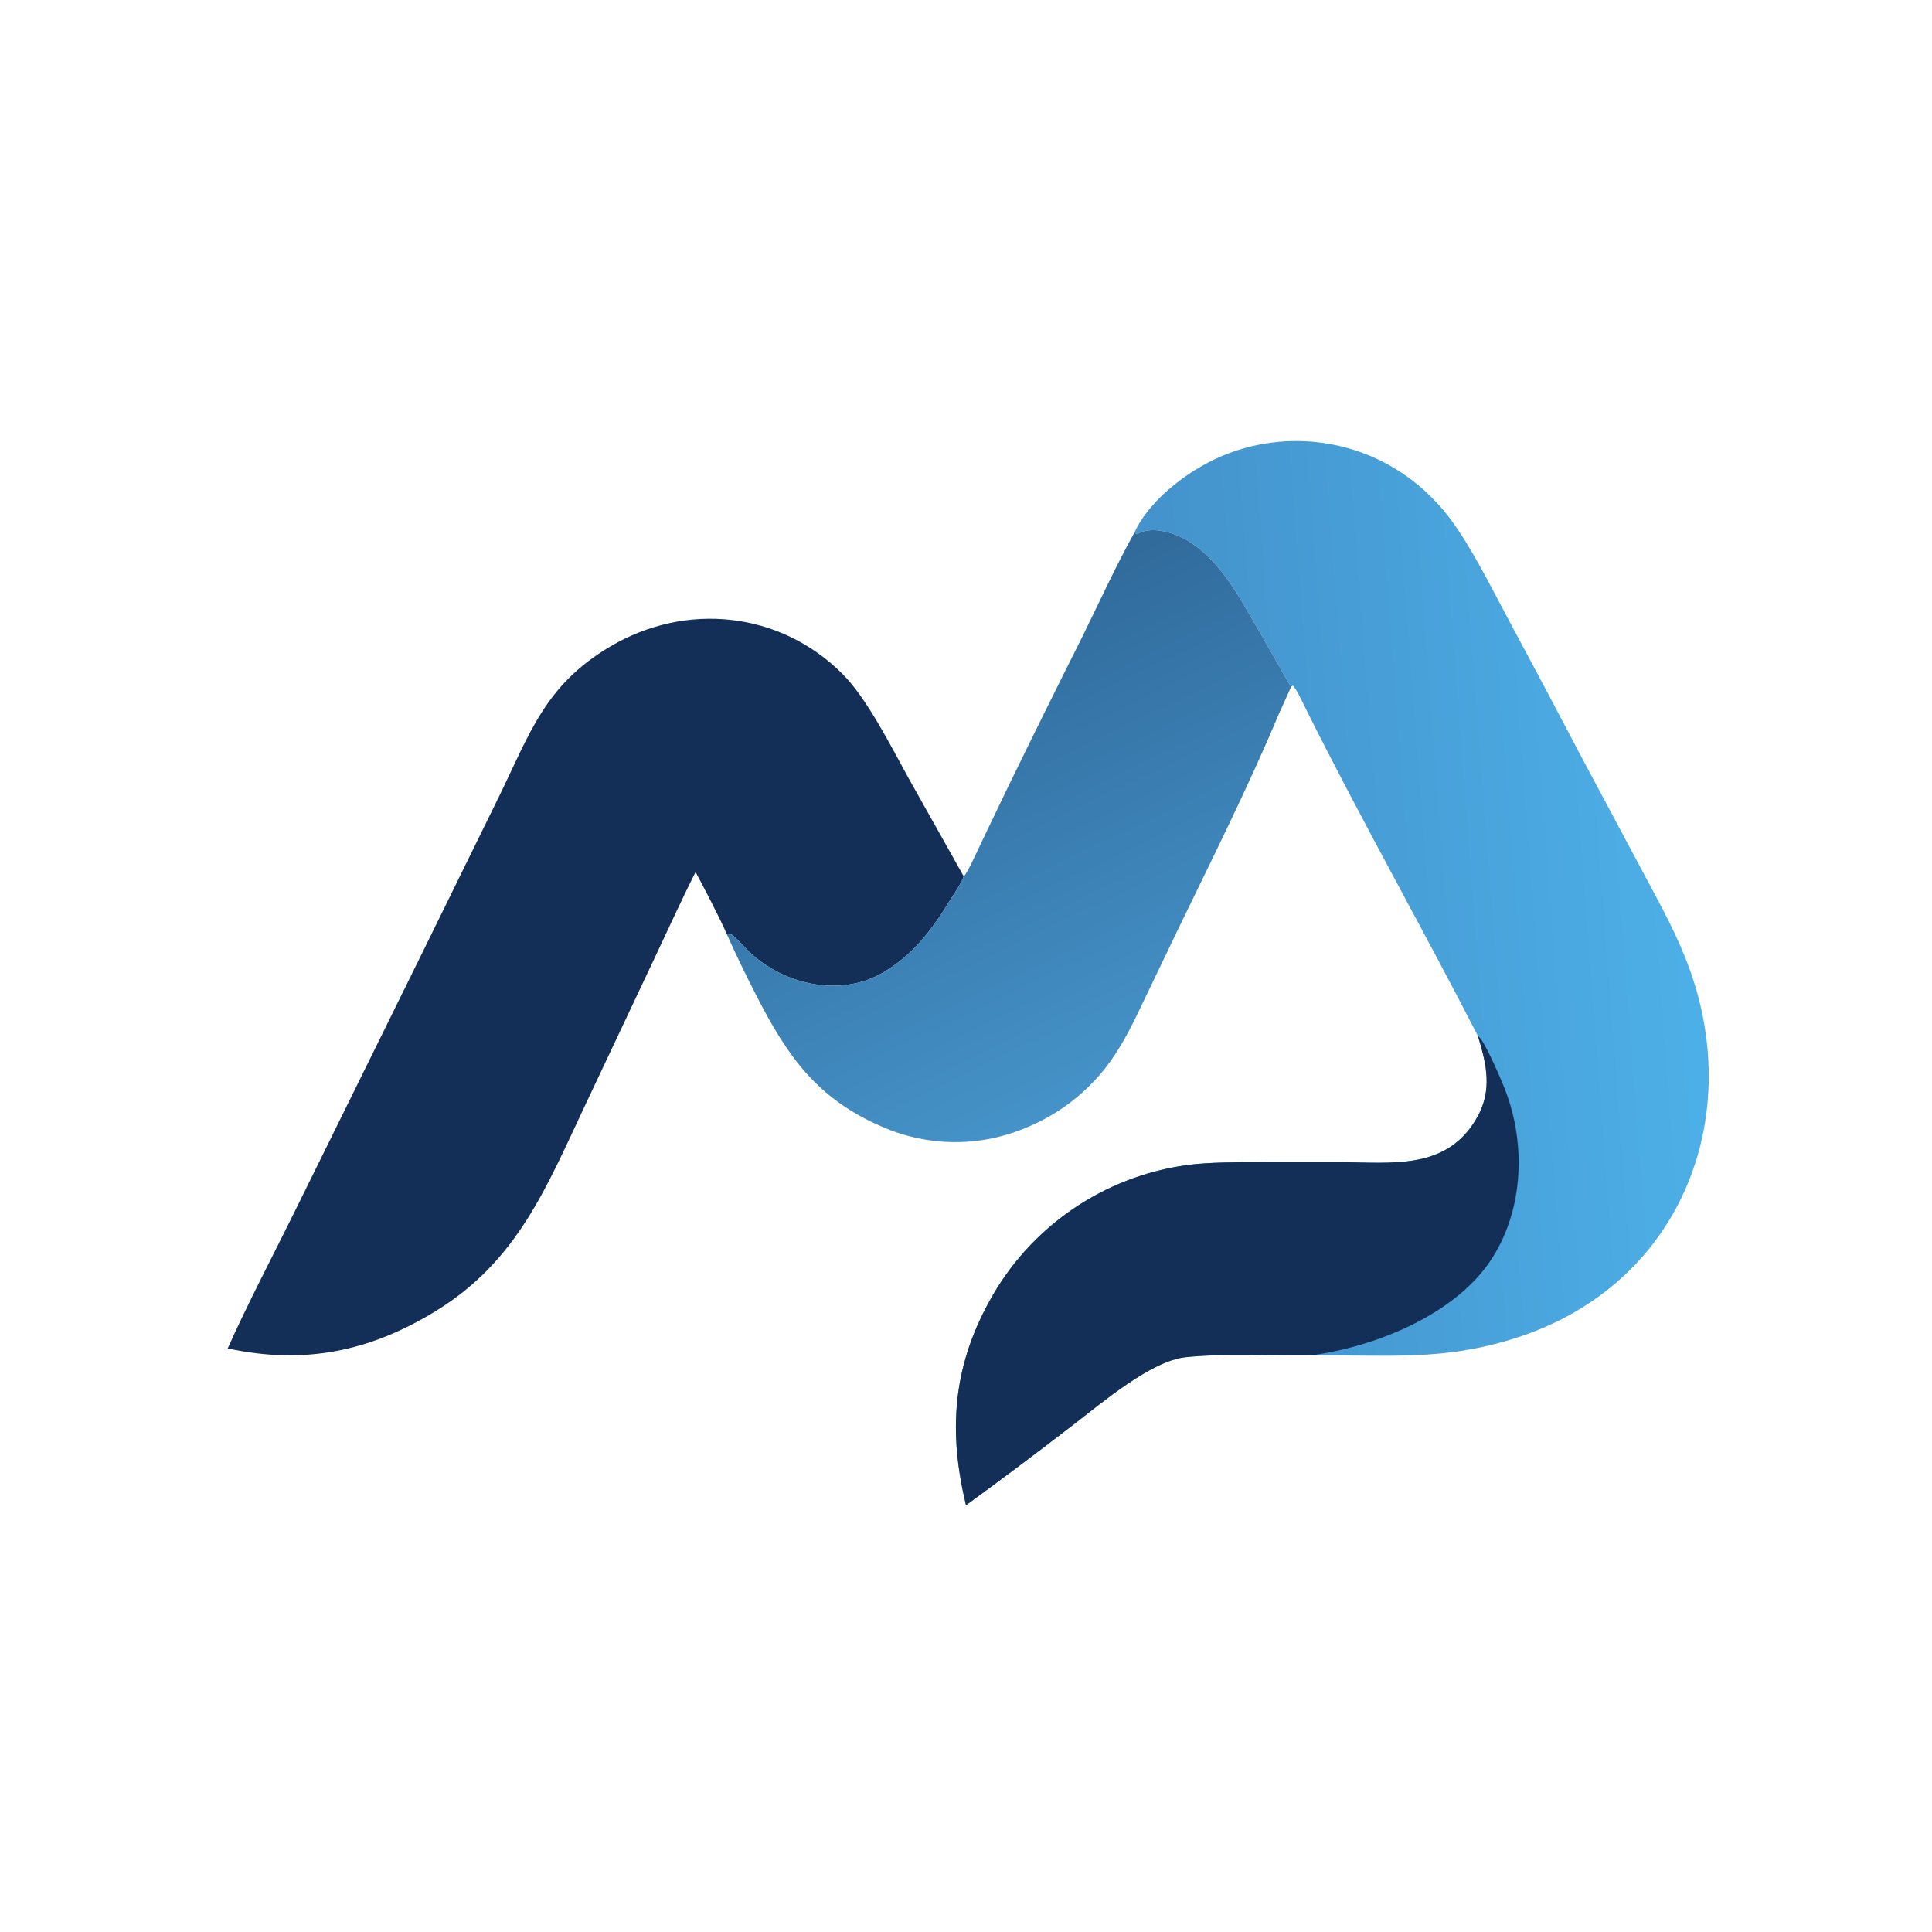
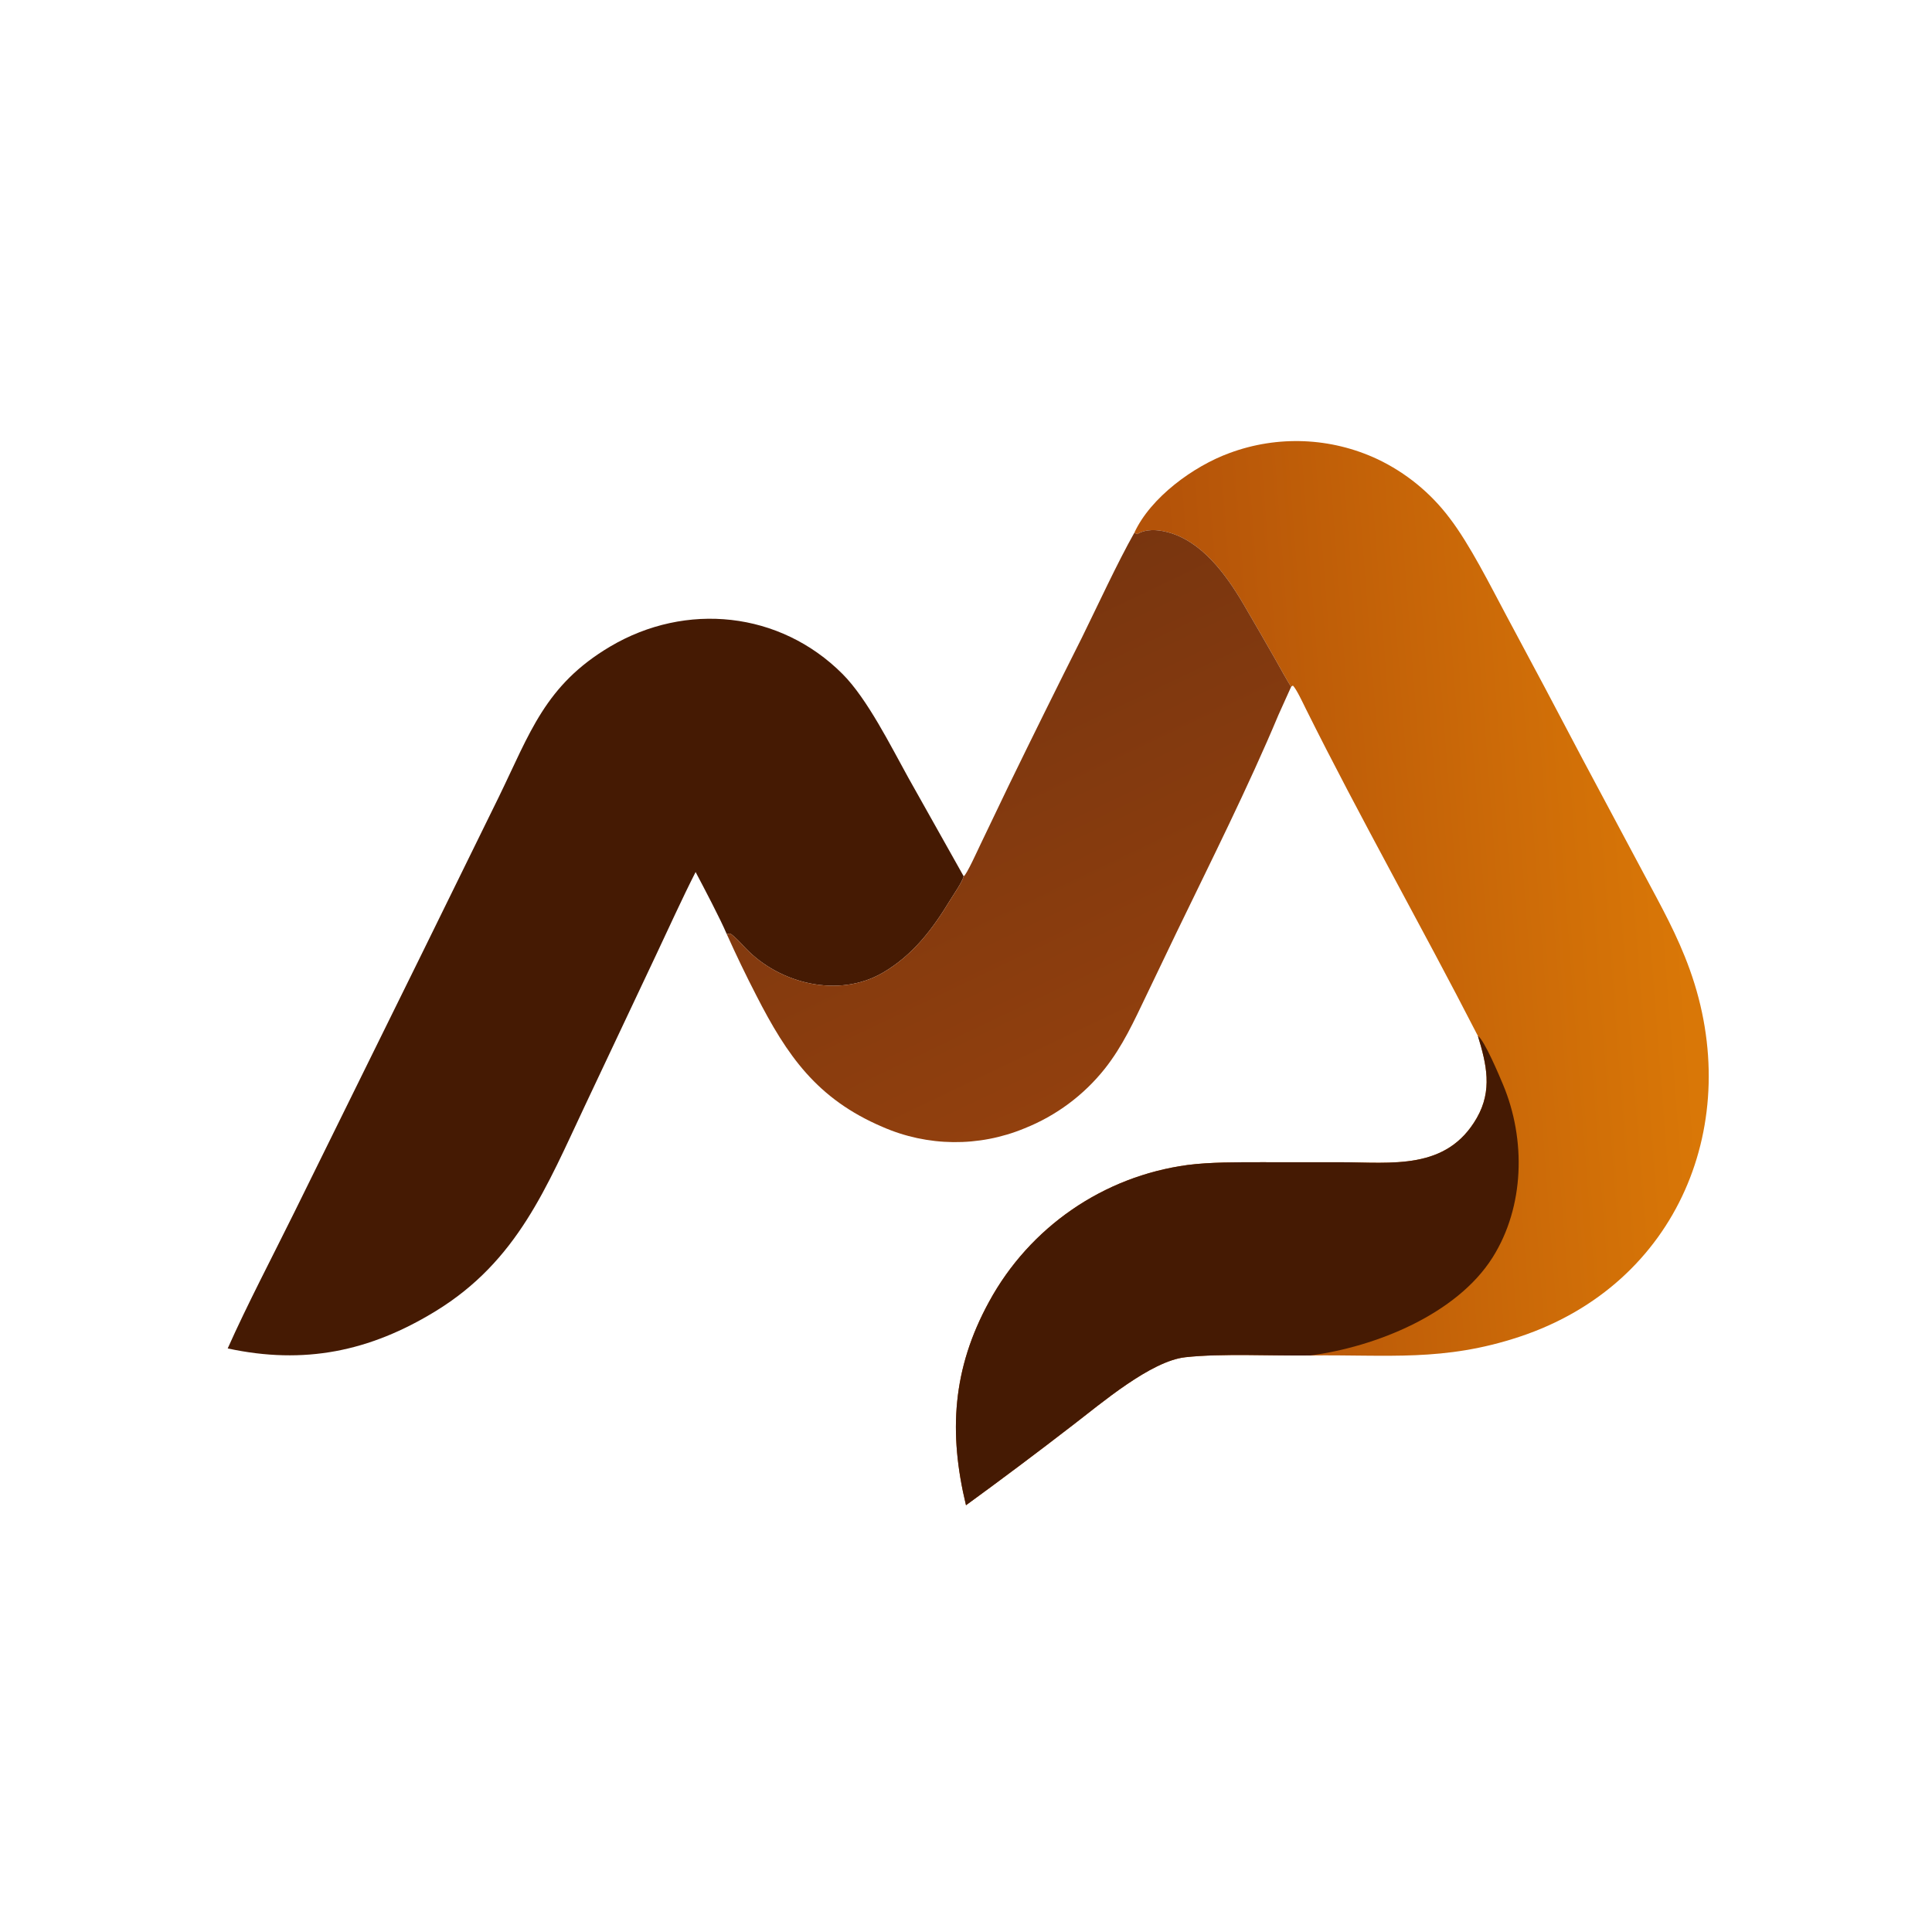
<svg xmlns="http://www.w3.org/2000/svg" width="1024" height="1024">
  <defs>
    <linearGradient y2="0.384" x2="0.956" y1="0.452" x1="0.319" id="gradient_0">
-       <stop stop-color="#4493CC" offset="0" />
-       <stop stop-color="#4DAFE7" offset="1" />
+       <stop stop-color="#B45309" offset="0" />
+       <stop stop-color="#D97707" offset="1" />
    </linearGradient>
    <linearGradient y2="0.909" x2="0.698" y1="0.145" x1="0.361" id="gradient_1">
-       <stop stop-color="#30699A" offset="0" />
-       <stop stop-color="#4593C9" offset="1" />
+       <stop stop-color="#78350F" offset="0" />
+       <stop stop-color="#92400E" offset="1" />
    </linearGradient>
  </defs>
  <g>
    <path id="svg_2" d="m601.226,282.363c8.597,-18.693 31.349,-35.278 50.381,-42.22c25.549,-9.499 53.843,-8.332 78.523,3.239c15.056,7.163 28.155,17.864 38.177,31.188c10.702,13.944 21.613,35.844 30.089,51.69c13.616,25.326 27.104,50.72 40.464,76.181l32.598,61.053c9.095,17.047 17.527,32.032 24.12,50.315c29.124,80.767 -5.971,166.72 -90.13,194.675c-40.273,13.377 -69.842,9.423 -110.936,9.93c-19.674,0.285 -47.265,-1.173 -66.305,0.951c-18.372,2.05 -44.522,24.448 -59.705,36.06c-18.632,14.395 -37.47,28.521 -56.509,42.374c-9.28,-38.469 -7.231,-72.261 12.211,-107.813c21.507,-39.562 60.589,-66.498 105.215,-72.514c11.712,-1.541 26.901,-1.47 38.831,-1.476l42.13,0.011c27.305,0.025 56.399,4.52 72.413,-23.574c8.296,-14.556 5.136,-28.291 0.522,-43.361c-29.823,-58.111 -62.184,-115.087 -91.302,-173.596c-1.3,-2.611 -4.886,-10.333 -6.755,-12.12l-0.912,0.603c-1.68,-2.28 -6.862,-11.805 -8.416,-14.532c-5.591,-9.808 -11.233,-19.588 -16.925,-29.338c-9.112,-15.447 -22.023,-33.415 -40.433,-38.095c-5.222,-1.327 -11.06,-1.749 -15.858,1.099l-1.488,-0.73z" fill="url(#gradient_0)" />
-     <path id="svg_3" d="m783.315,549.072c3.417,2.155 11.356,21.082 13.352,25.849c12.124,28.967 11.41,64.587 -5.535,91.509c-19.003,30.194 -62.149,47.493 -96.62,51.984c-19.674,0.285 -47.265,-1.173 -66.305,0.951c-18.372,2.05 -44.522,24.448 -59.705,36.06c-18.632,14.395 -37.47,28.521 -56.509,42.374c-9.28,-38.469 -7.231,-72.261 12.211,-107.813c21.507,-39.562 60.589,-66.498 105.215,-72.514c11.712,-1.541 26.901,-1.47 38.831,-1.476l42.13,0.011c27.305,0.025 56.399,4.52 72.413,-23.574c8.296,-14.556 5.136,-28.291 0.522,-43.361z" fill="#132F57" />
-     <path id="svg_4" d="m120.686,714.698c10.079,-22.675 24.113,-49.46 35.259,-72.048l67.859,-137.619l40.533,-82.549c16.558,-33.938 24.551,-59.358 59.05,-79.791c40.148,-23.78 90.023,-18.705 123.198,14.559c13.141,13.177 25.639,38.353 34.791,54.861l29.388,52.329c-0.907,3.358 -5.123,9.269 -7.074,12.491c-9.41,15.537 -19.808,29.327 -35.808,38.644c-23.371,13.611 -54.639,5.878 -72.712,-13.031c-2.333,-2.442 -5.344,-5.893 -8.15,-7.774c-0.607,0.111 -1.214,0.222 -1.822,0.332c-3.392,-8.049 -12.305,-24.962 -16.511,-32.911c-7.18,14.123 -14.185,29.623 -20.994,44.031l-37.423,79.297c-20.626,43.696 -35.957,82.812 -79.327,109.388c-35.047,21.476 -69.753,28.523 -110.257,19.791z" fill="#132F57" />
+     <path id="svg_3" d="m783.315,549.072c3.417,2.155 11.356,21.082 13.352,25.849c12.124,28.967 11.41,64.587 -5.535,91.509c-19.003,30.194 -62.149,47.493 -96.62,51.984c-19.674,0.285 -47.265,-1.173 -66.305,0.951c-18.372,2.05 -44.522,24.448 -59.705,36.06c-18.632,14.395 -37.47,28.521 -56.509,42.374c-9.28,-38.469 -7.231,-72.261 12.211,-107.813c21.507,-39.562 60.589,-66.498 105.215,-72.514c11.712,-1.541 26.901,-1.47 38.831,-1.476l42.13,0.011c27.305,0.025 56.399,4.52 72.413,-23.574c8.296,-14.556 5.136,-28.291 0.522,-43.361z" fill="#451a03" />
+     <path id="svg_4" d="m120.686,714.698c10.079,-22.675 24.113,-49.46 35.259,-72.048l67.859,-137.619l40.533,-82.549c16.558,-33.938 24.551,-59.358 59.05,-79.791c40.148,-23.78 90.023,-18.705 123.198,14.559c13.141,13.177 25.639,38.353 34.791,54.861l29.388,52.329c-0.907,3.358 -5.123,9.269 -7.074,12.491c-9.41,15.537 -19.808,29.327 -35.808,38.644c-23.371,13.611 -54.639,5.878 -72.712,-13.031c-2.333,-2.442 -5.344,-5.893 -8.15,-7.774c-0.607,0.111 -1.214,0.222 -1.822,0.332c-3.392,-8.049 -12.305,-24.962 -16.511,-32.911c-7.18,14.123 -14.185,29.623 -20.994,44.031l-37.423,79.297c-20.626,43.696 -35.957,82.812 -79.327,109.388c-35.047,21.476 -69.753,28.523 -110.257,19.791z" fill="#451a03" />
    <path id="svg_5" d="m602.714,283.093c4.798,-2.848 10.636,-2.426 15.858,-1.099c18.41,4.68 31.321,22.648 40.433,38.095c5.692,9.75 11.334,19.53 16.925,29.338c1.554,2.727 6.736,12.252 8.416,14.532l-6.736,14.945c-15.857,37.881 -35.927,77.905 -53.823,114.894l-16.192,33.771c-6.589,13.722 -12.523,26.849 -22.026,38.867c-11.185,14.068 -25.856,24.965 -42.555,31.61c-24.161,10.011 -51.362,9.728 -75.31,-0.783c-34.778,-14.853 -50.549,-37.807 -66.84,-69.647c-5.515,-10.694 -10.739,-21.536 -15.666,-32.514c0.608,-0.11 1.215,-0.221 1.822,-0.332c2.806,1.881 5.817,5.332 8.15,7.774c18.073,18.909 49.341,26.642 72.712,13.031c16,-9.317 26.398,-23.107 35.808,-38.644c1.951,-3.222 6.167,-9.133 7.074,-12.491c1.385,-0.416 7.723,-14.427 8.728,-16.51l15.065,-31.419c12.796,-26.287 25.762,-52.491 38.897,-78.61c8.31,-16.885 18.749,-39.553 27.772,-55.538l1.488,0.73z" fill="url(#gradient_1)" />
  </g>
</svg>
